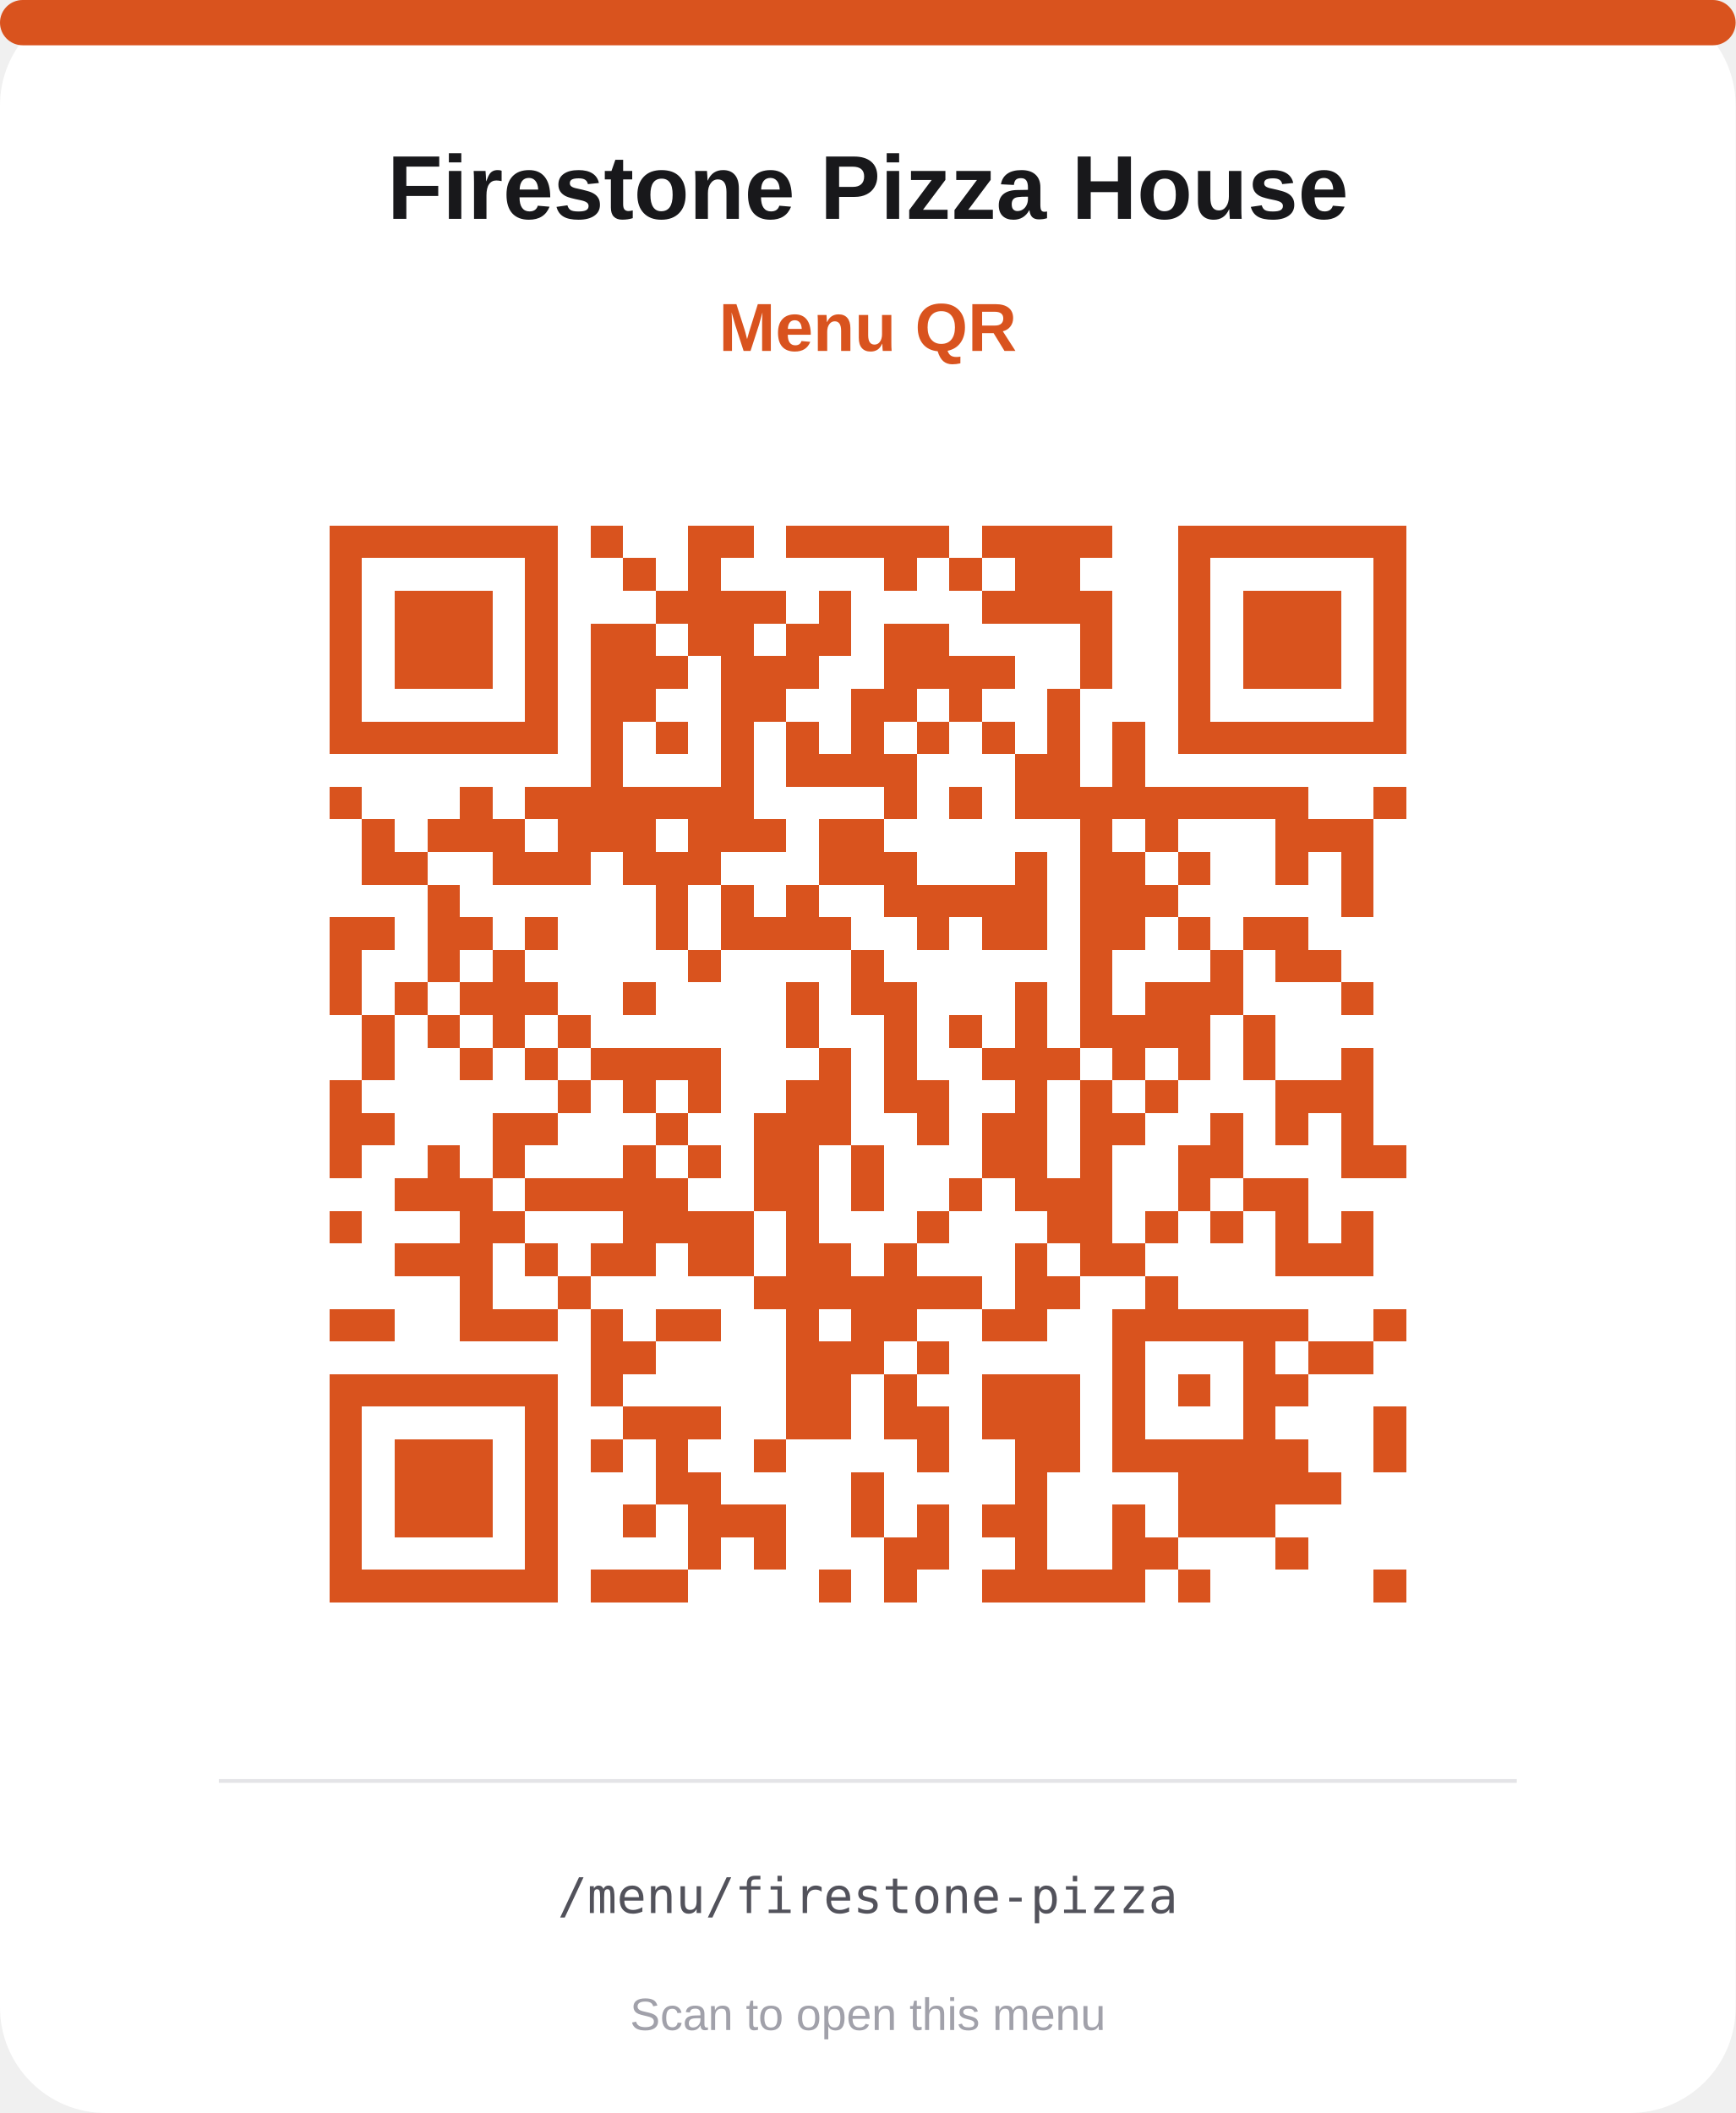
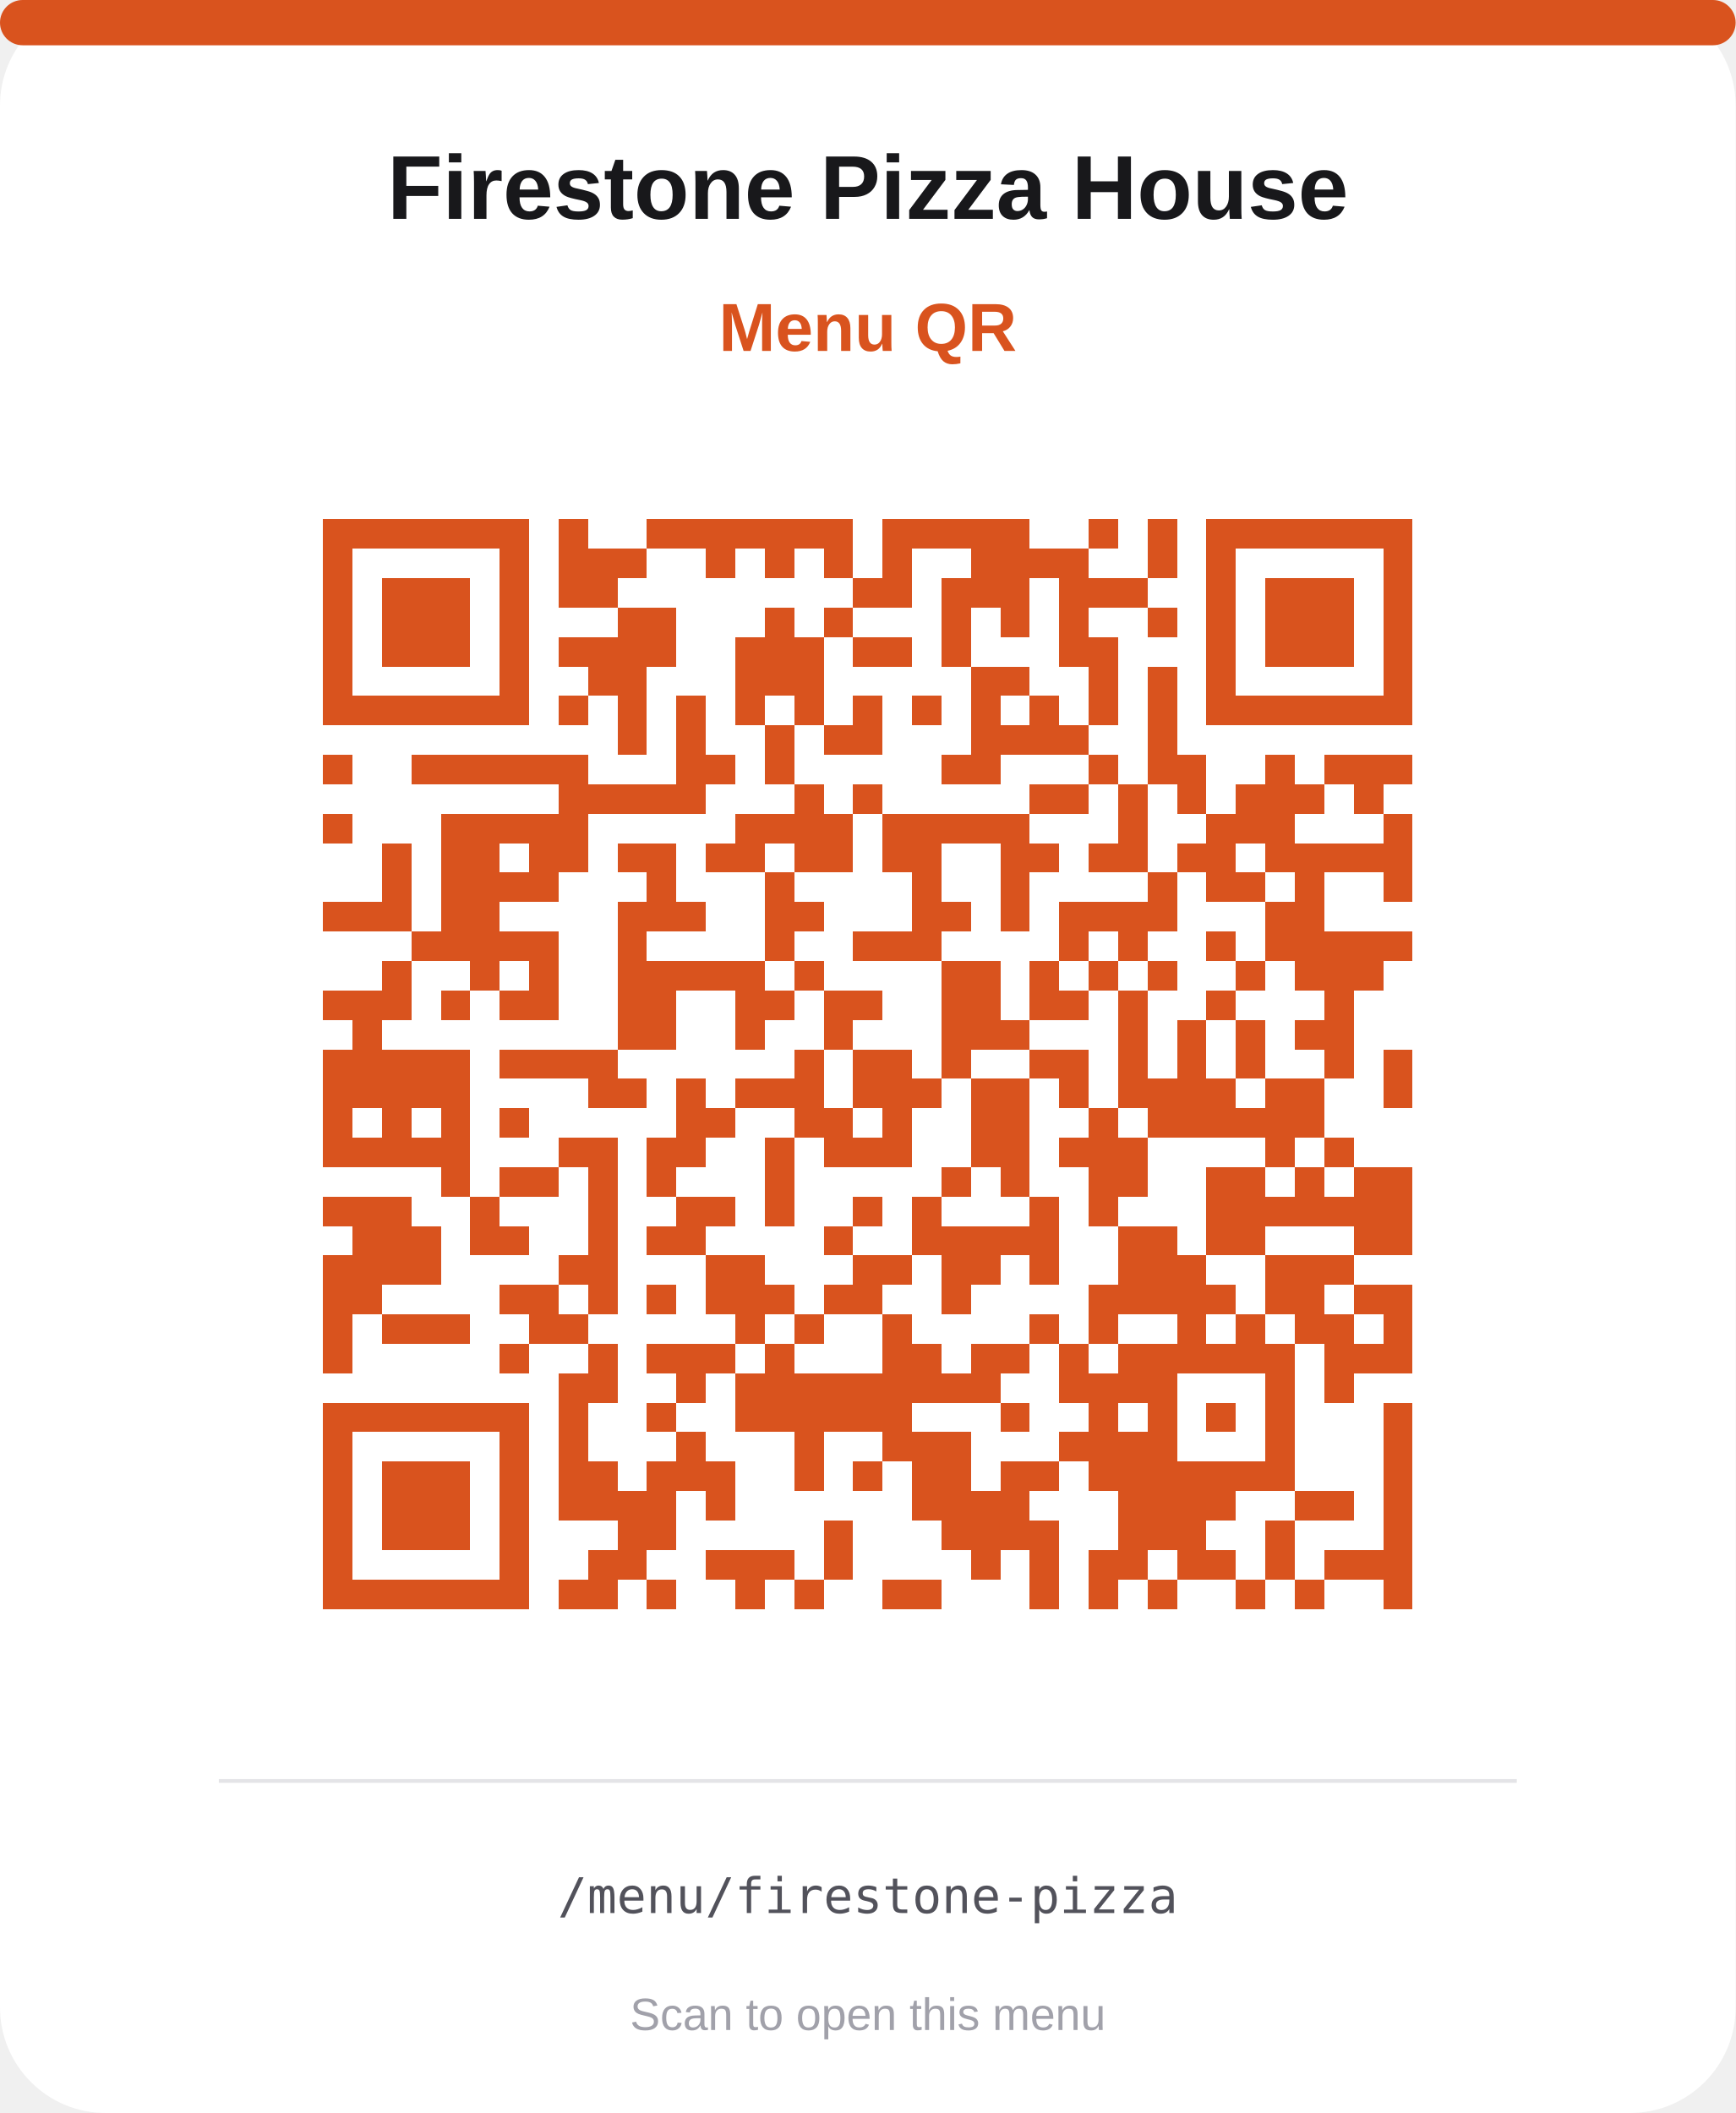
<svg xmlns="http://www.w3.org/2000/svg" width="460" height="560" viewBox="0 0 460 560" role="img" aria-label="Firestone Pizza House Menu QR">
  <rect width="460" height="560" rx="28" fill="#FFFFFF" />
  <rect x="0" y="0" width="460" height="12" rx="6" fill="#D9531E" />
  <text x="230" y="58" text-anchor="middle" font-family="Arial, sans-serif" font-size="24" font-weight="700" fill="#18181B">Firestone Pizza House</text>
  <text x="230" y="93" text-anchor="middle" font-family="Arial, sans-serif" font-size="18" font-weight="700" fill="#D9531E">Menu QR</text>
-   <svg viewBox="0 0 37 37" shape-rendering="crispEdges" x="70" y="122" width="320" height="320">
-     <path fill="#FFFFFF" d="M0 0h37v37H0z" />
-     <path stroke="#D9531E" d="M2 2.5h7m1 0h1m2 0h2m1 0h5m1 0h4m2 0h7M2 3.5h1m5 0h1m2 0h1m1 0h1m5 0h1m1 0h1m1 0h2m3 0h1m5 0h1M2 4.5h1m1 0h3m1 0h1m3 0h4m1 0h1m4 0h4m2 0h1m1 0h3m1 0h1M2 5.5h1m1 0h3m1 0h1m1 0h2m1 0h2m1 0h2m1 0h2m4 0h1m2 0h1m1 0h3m1 0h1M2 6.5h1m1 0h3m1 0h1m1 0h3m1 0h3m2 0h4m2 0h1m2 0h1m1 0h3m1 0h1M2 7.5h1m5 0h1m1 0h2m2 0h2m2 0h2m1 0h1m2 0h1m3 0h1m5 0h1M2 8.5h7m1 0h1m1 0h1m1 0h1m1 0h1m1 0h1m1 0h1m1 0h1m1 0h1m1 0h1m1 0h7M10 9.5h1m3 0h1m1 0h4m3 0h2m1 0h1M2 10.5h1m3 0h1m1 0h7m4 0h1m1 0h1m1 0h9m2 0h1M3 11.5h1m1 0h3m1 0h3m1 0h3m1 0h2m6 0h1m1 0h1m3 0h3M3 12.5h2m2 0h3m1 0h3m3 0h3m3 0h1m1 0h2m1 0h1m2 0h1m1 0h1M5 13.5h1m6 0h1m1 0h1m1 0h1m2 0h5m1 0h3m5 0h1M2 14.5h2m1 0h2m1 0h1m3 0h1m1 0h4m2 0h1m1 0h2m1 0h2m1 0h1m1 0h2M2 15.5h1m2 0h1m1 0h1m5 0h1m4 0h1m6 0h1m3 0h1m1 0h2M2 16.5h1m1 0h1m1 0h3m2 0h1m4 0h1m1 0h2m3 0h1m1 0h1m1 0h3m3 0h1M3 17.5h1m1 0h1m1 0h1m1 0h1m6 0h1m2 0h1m1 0h1m1 0h1m1 0h4m1 0h1M3 18.5h1m2 0h1m1 0h1m1 0h4m3 0h1m1 0h1m2 0h3m1 0h1m1 0h1m1 0h1m2 0h1M2 19.5h1m6 0h1m1 0h1m1 0h1m2 0h2m1 0h2m2 0h1m1 0h1m1 0h1m3 0h3M2 20.5h2m3 0h2m3 0h1m2 0h3m2 0h1m1 0h2m1 0h2m2 0h1m1 0h1m1 0h1M2 21.5h1m2 0h1m1 0h1m3 0h1m1 0h1m1 0h2m1 0h1m3 0h2m1 0h1m2 0h2m3 0h2M4 22.5h3m1 0h5m2 0h2m1 0h1m2 0h1m1 0h3m2 0h1m1 0h2M2 23.5h1m3 0h2m3 0h4m1 0h1m3 0h1m3 0h2m1 0h1m1 0h1m1 0h1m1 0h1M4 24.5h3m1 0h1m1 0h2m1 0h2m1 0h2m1 0h1m3 0h1m1 0h2m4 0h3M6 25.5h1m2 0h1m5 0h7m1 0h2m2 0h1M2 26.5h2m2 0h3m1 0h1m1 0h2m2 0h1m1 0h2m2 0h2m2 0h6m2 0h1M10 27.5h2m4 0h3m1 0h1m5 0h1m3 0h1m1 0h2M2 28.5h7m1 0h1m5 0h2m1 0h1m2 0h3m1 0h1m1 0h1m1 0h2M2 29.5h1m5 0h1m2 0h3m2 0h2m1 0h2m1 0h3m1 0h1m3 0h1m3 0h1M2 30.5h1m1 0h3m1 0h1m1 0h1m1 0h1m2 0h1m4 0h1m2 0h2m1 0h6m2 0h1M2 31.5h1m1 0h3m1 0h1m3 0h2m4 0h1m4 0h1m4 0h5M2 32.5h1m1 0h3m1 0h1m2 0h1m1 0h3m2 0h1m1 0h1m1 0h2m2 0h1m1 0h3M2 33.5h1m5 0h1m4 0h1m1 0h1m3 0h2m2 0h1m2 0h2m3 0h1M2 34.5h7m1 0h3m4 0h1m1 0h1m2 0h5m1 0h1m5 0h1" />
+   <svg viewBox="0 0 41 41" shape-rendering="crispEdges" x="70" y="122" width="320" height="320">
+     <path fill="#FFFFFF" d="M0 0h41v41H0z" />
+     <path stroke="#D9531E" d="M2 2.5h7m1 0h1m2 0h7m1 0h5m2 0h1m1 0h1m1 0h7M2 3.5h1m5 0h1m1 0h3m2 0h1m1 0h1m1 0h1m1 0h1m2 0h4m2 0h1m1 0h1m5 0h1M2 4.5h1m1 0h3m1 0h1m1 0h2m8 0h2m1 0h3m1 0h3m2 0h1m1 0h3m1 0h1M2 5.5h1m1 0h3m1 0h1m3 0h2m3 0h1m1 0h1m3 0h1m1 0h1m1 0h1m2 0h1m1 0h1m1 0h3m1 0h1M2 6.5h1m1 0h3m1 0h1m1 0h4m2 0h3m1 0h2m1 0h1m3 0h2m3 0h1m1 0h3m1 0h1M2 7.5h1m5 0h1m2 0h2m3 0h3m5 0h2m2 0h1m1 0h1m1 0h1m5 0h1M2 8.5h7m1 0h1m1 0h1m1 0h1m1 0h1m1 0h1m1 0h1m1 0h1m1 0h1m1 0h1m1 0h1m1 0h1m1 0h7M12 9.5h1m1 0h1m2 0h1m1 0h2m3 0h4m2 0h1M2 10.5h1m2 0h6m3 0h2m1 0h1m5 0h2m3 0h1m1 0h2m2 0h1m1 0h3M10 11.5h5m3 0h1m1 0h1m5 0h2m1 0h1m1 0h1m1 0h3m1 0h1M2 12.5h1m3 0h5m5 0h4m1 0h5m3 0h1m2 0h3m3 0h1M4 13.5h1m1 0h2m1 0h2m1 0h2m1 0h2m1 0h2m1 0h2m2 0h2m1 0h2m1 0h2m1 0h5M4 14.5h1m1 0h4m3 0h1m3 0h1m4 0h1m2 0h1m4 0h1m1 0h2m1 0h1m2 0h1M2 15.5h3m1 0h2m4 0h3m2 0h2m3 0h2m1 0h1m1 0h4m3 0h2M5 16.5h5m2 0h1m4 0h1m2 0h3m4 0h1m1 0h1m2 0h1m1 0h5M4 17.5h1m2 0h1m1 0h1m2 0h5m1 0h1m4 0h2m1 0h1m1 0h1m1 0h1m2 0h1m1 0h3M2 18.5h3m1 0h1m1 0h2m2 0h2m2 0h2m1 0h2m2 0h2m1 0h2m1 0h1m2 0h1m3 0h1M3 19.5h1m8 0h2m2 0h1m2 0h1m3 0h3m3 0h1m1 0h1m1 0h1m1 0h2M2 20.5h5m1 0h4m6 0h1m1 0h2m1 0h1m2 0h2m1 0h1m1 0h1m1 0h1m2 0h1m1 0h1M2 21.5h5m4 0h2m1 0h1m1 0h3m1 0h3m1 0h2m1 0h1m1 0h4m1 0h2m2 0h1M2 22.5h1m1 0h1m1 0h1m1 0h1m5 0h2m2 0h2m1 0h1m2 0h2m2 0h1m1 0h6M2 23.5h5m3 0h2m1 0h2m2 0h1m1 0h3m2 0h2m1 0h3m4 0h1m1 0h1M6 24.5h1m1 0h2m1 0h1m1 0h1m3 0h1m5 0h1m1 0h1m2 0h2m2 0h2m1 0h1m1 0h2M2 25.5h3m2 0h1m3 0h1m2 0h2m1 0h1m2 0h1m1 0h1m3 0h1m1 0h1m3 0h7M3 26.5h3m1 0h2m2 0h1m1 0h2m4 0h1m2 0h5m2 0h2m1 0h2m3 0h2M2 27.5h4m4 0h2m3 0h2m3 0h2m1 0h2m1 0h1m2 0h3m2 0h3M2 28.5h2m4 0h2m1 0h1m1 0h1m1 0h3m1 0h2m2 0h1m4 0h5m1 0h2m1 0h2M2 29.5h1m1 0h3m2 0h2m5 0h1m1 0h1m2 0h1m4 0h1m1 0h1m2 0h1m1 0h1m1 0h2m1 0h1M2 30.5h1m5 0h1m2 0h1m1 0h3m1 0h1m3 0h2m1 0h2m1 0h1m1 0h6m1 0h3M10 31.5h2m2 0h1m1 0h9m2 0h4m3 0h1m1 0h1M2 32.5h7m1 0h1m2 0h1m2 0h6m3 0h1m2 0h1m1 0h1m1 0h1m1 0h1m3 0h1M2 33.5h1m5 0h1m1 0h1m3 0h1m3 0h1m2 0h3m3 0h4m3 0h1m3 0h1M2 34.5h1m1 0h3m1 0h1m1 0h2m1 0h3m2 0h1m1 0h1m1 0h2m1 0h2m1 0h7m3 0h1M2 35.5h1m1 0h3m1 0h1m1 0h4m1 0h1m6 0h4m3 0h4m2 0h2m1 0h1M2 36.5h1m1 0h3m1 0h1m3 0h2m5 0h1m3 0h4m2 0h3m2 0h1m3 0h1M2 37.5h1m5 0h1m2 0h2m2 0h3m1 0h1m4 0h1m1 0h1m1 0h2m1 0h2m1 0h1m1 0h3M2 38.5h7m1 0h2m1 0h1m2 0h1m1 0h1m2 0h2m3 0h1m1 0h1m1 0h1m2 0h1m1 0h1m2 0h1" />
  </svg>
  <line x1="58" y1="472" x2="402" y2="472" stroke="#E4E4E7" stroke-width="1" />
  <text x="230" y="507" text-anchor="middle" font-family="ui-monospace, monospace" font-size="13" fill="#52525B">/menu/firestone-pizza</text>
  <text x="230" y="538" text-anchor="middle" font-family="Arial, sans-serif" font-size="12" fill="#A1A1AA">Scan to open this menu</text>
</svg>
